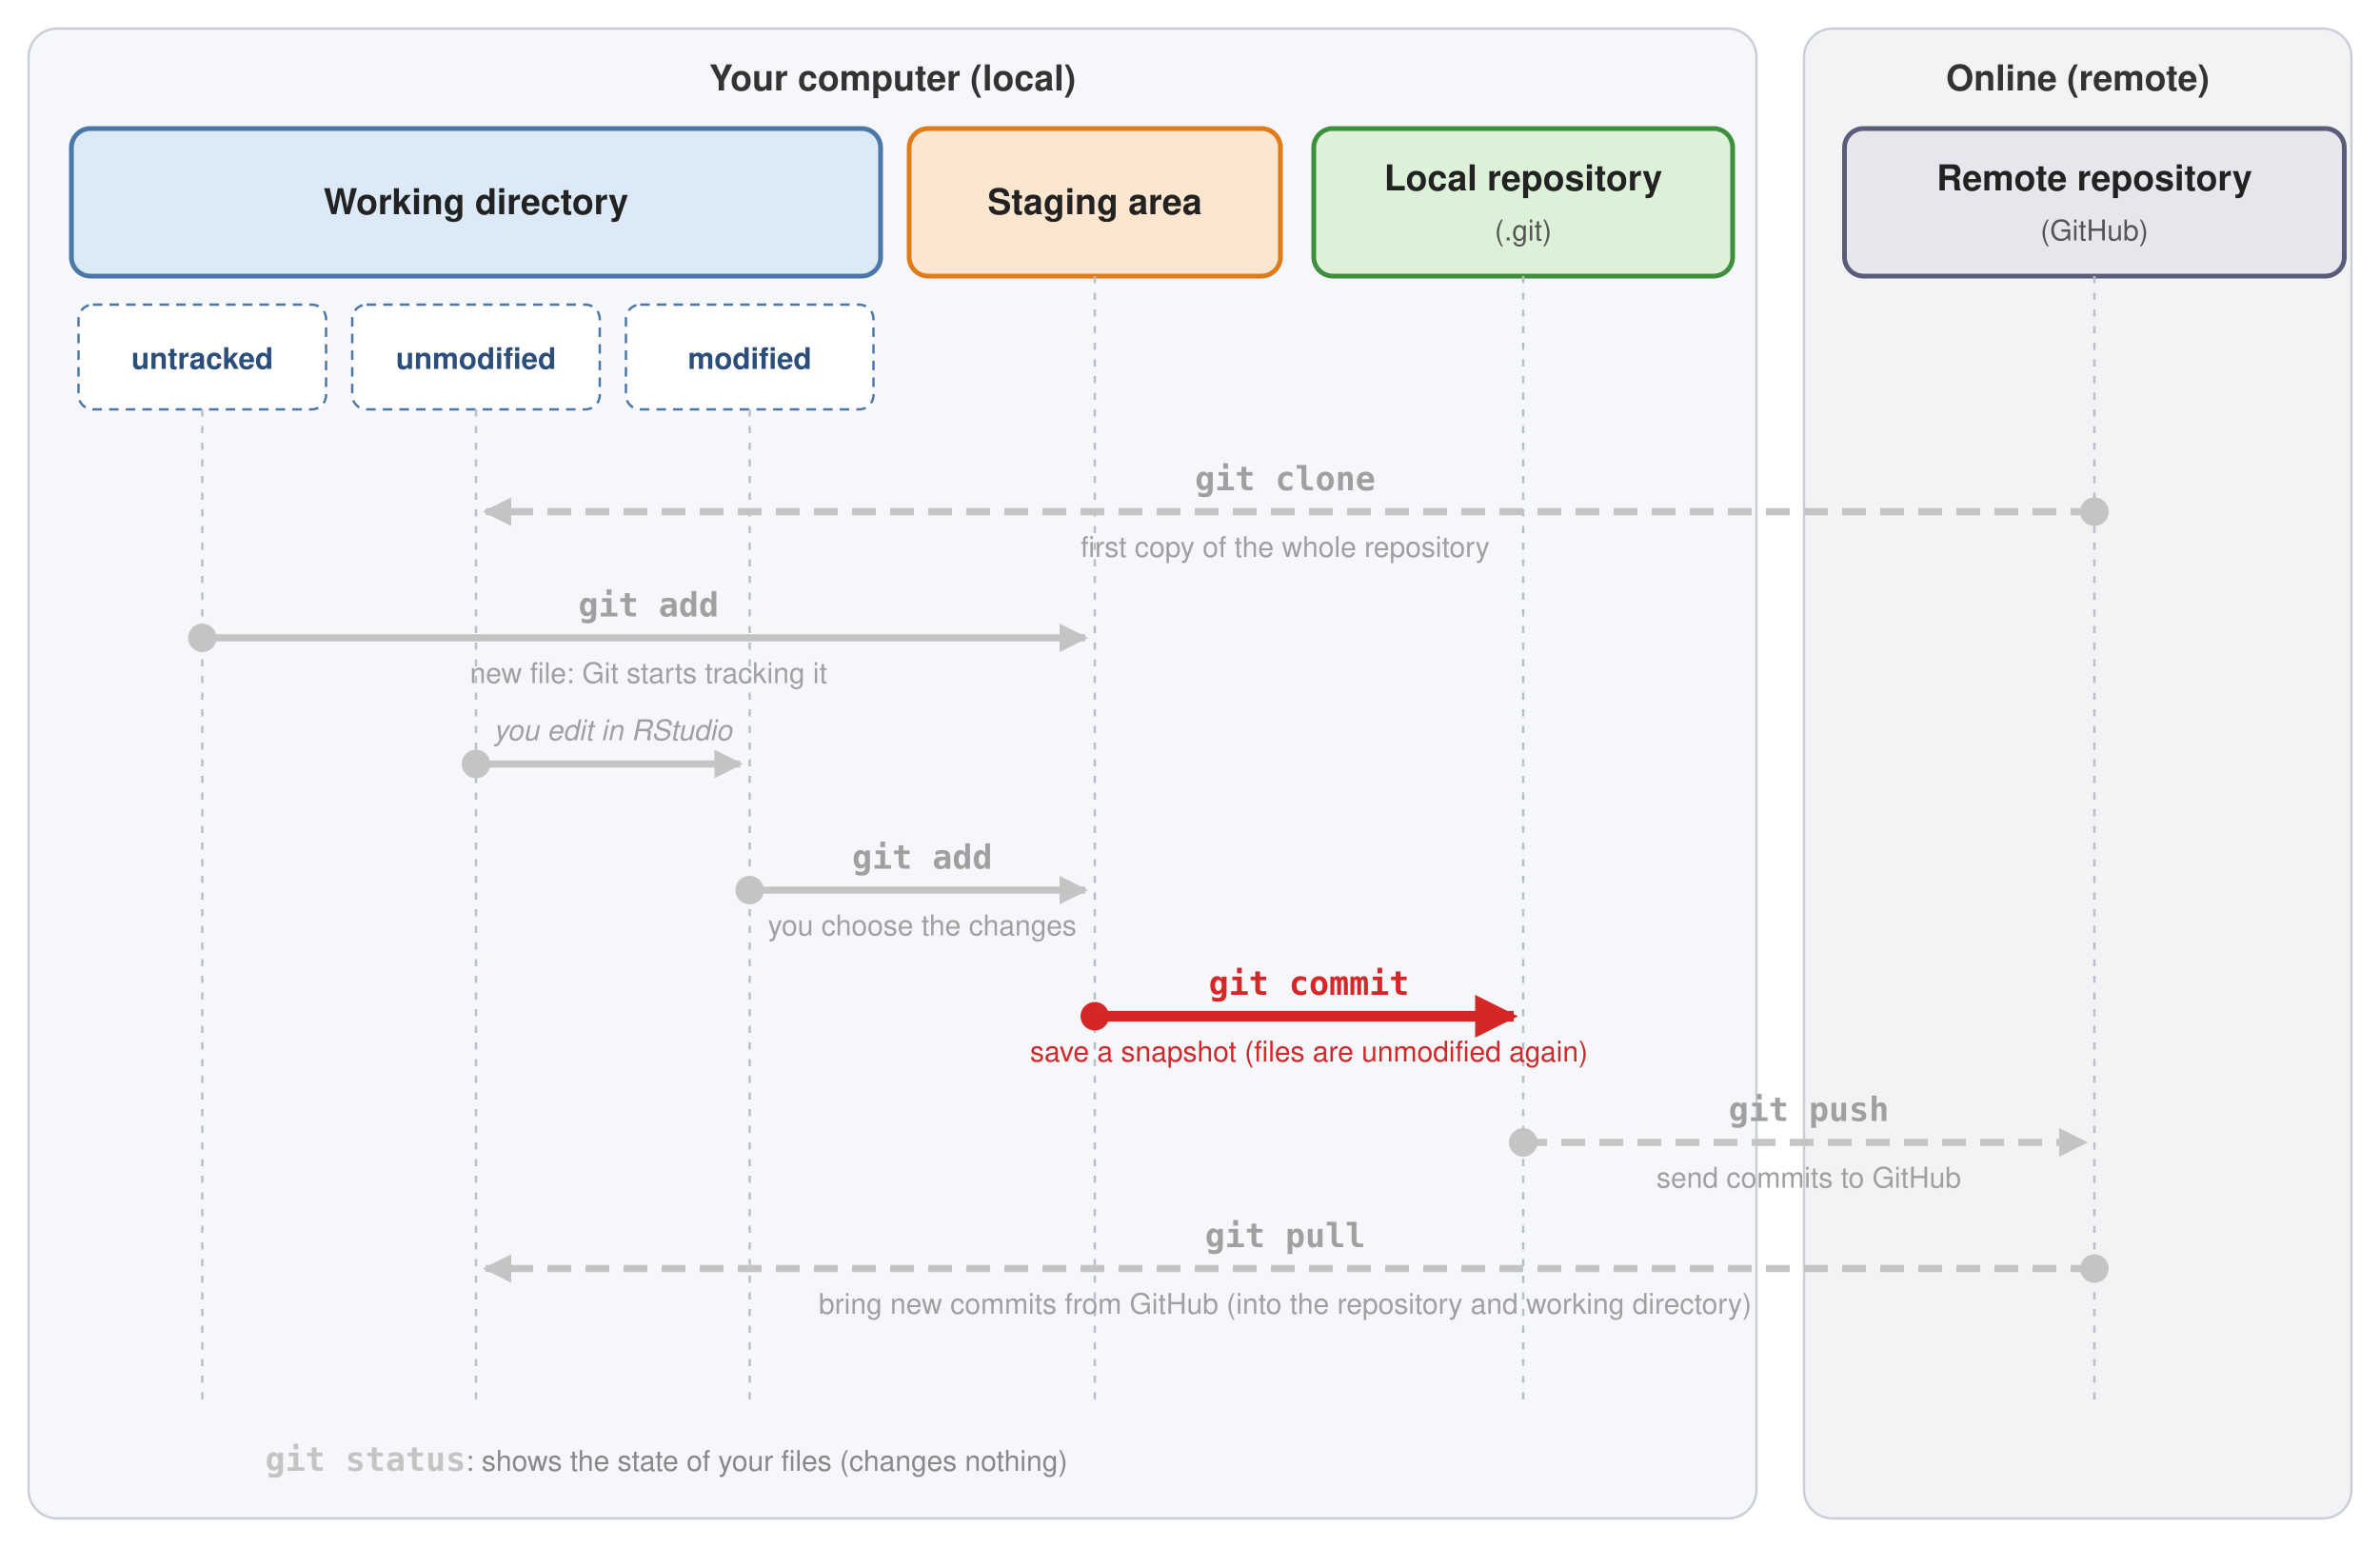
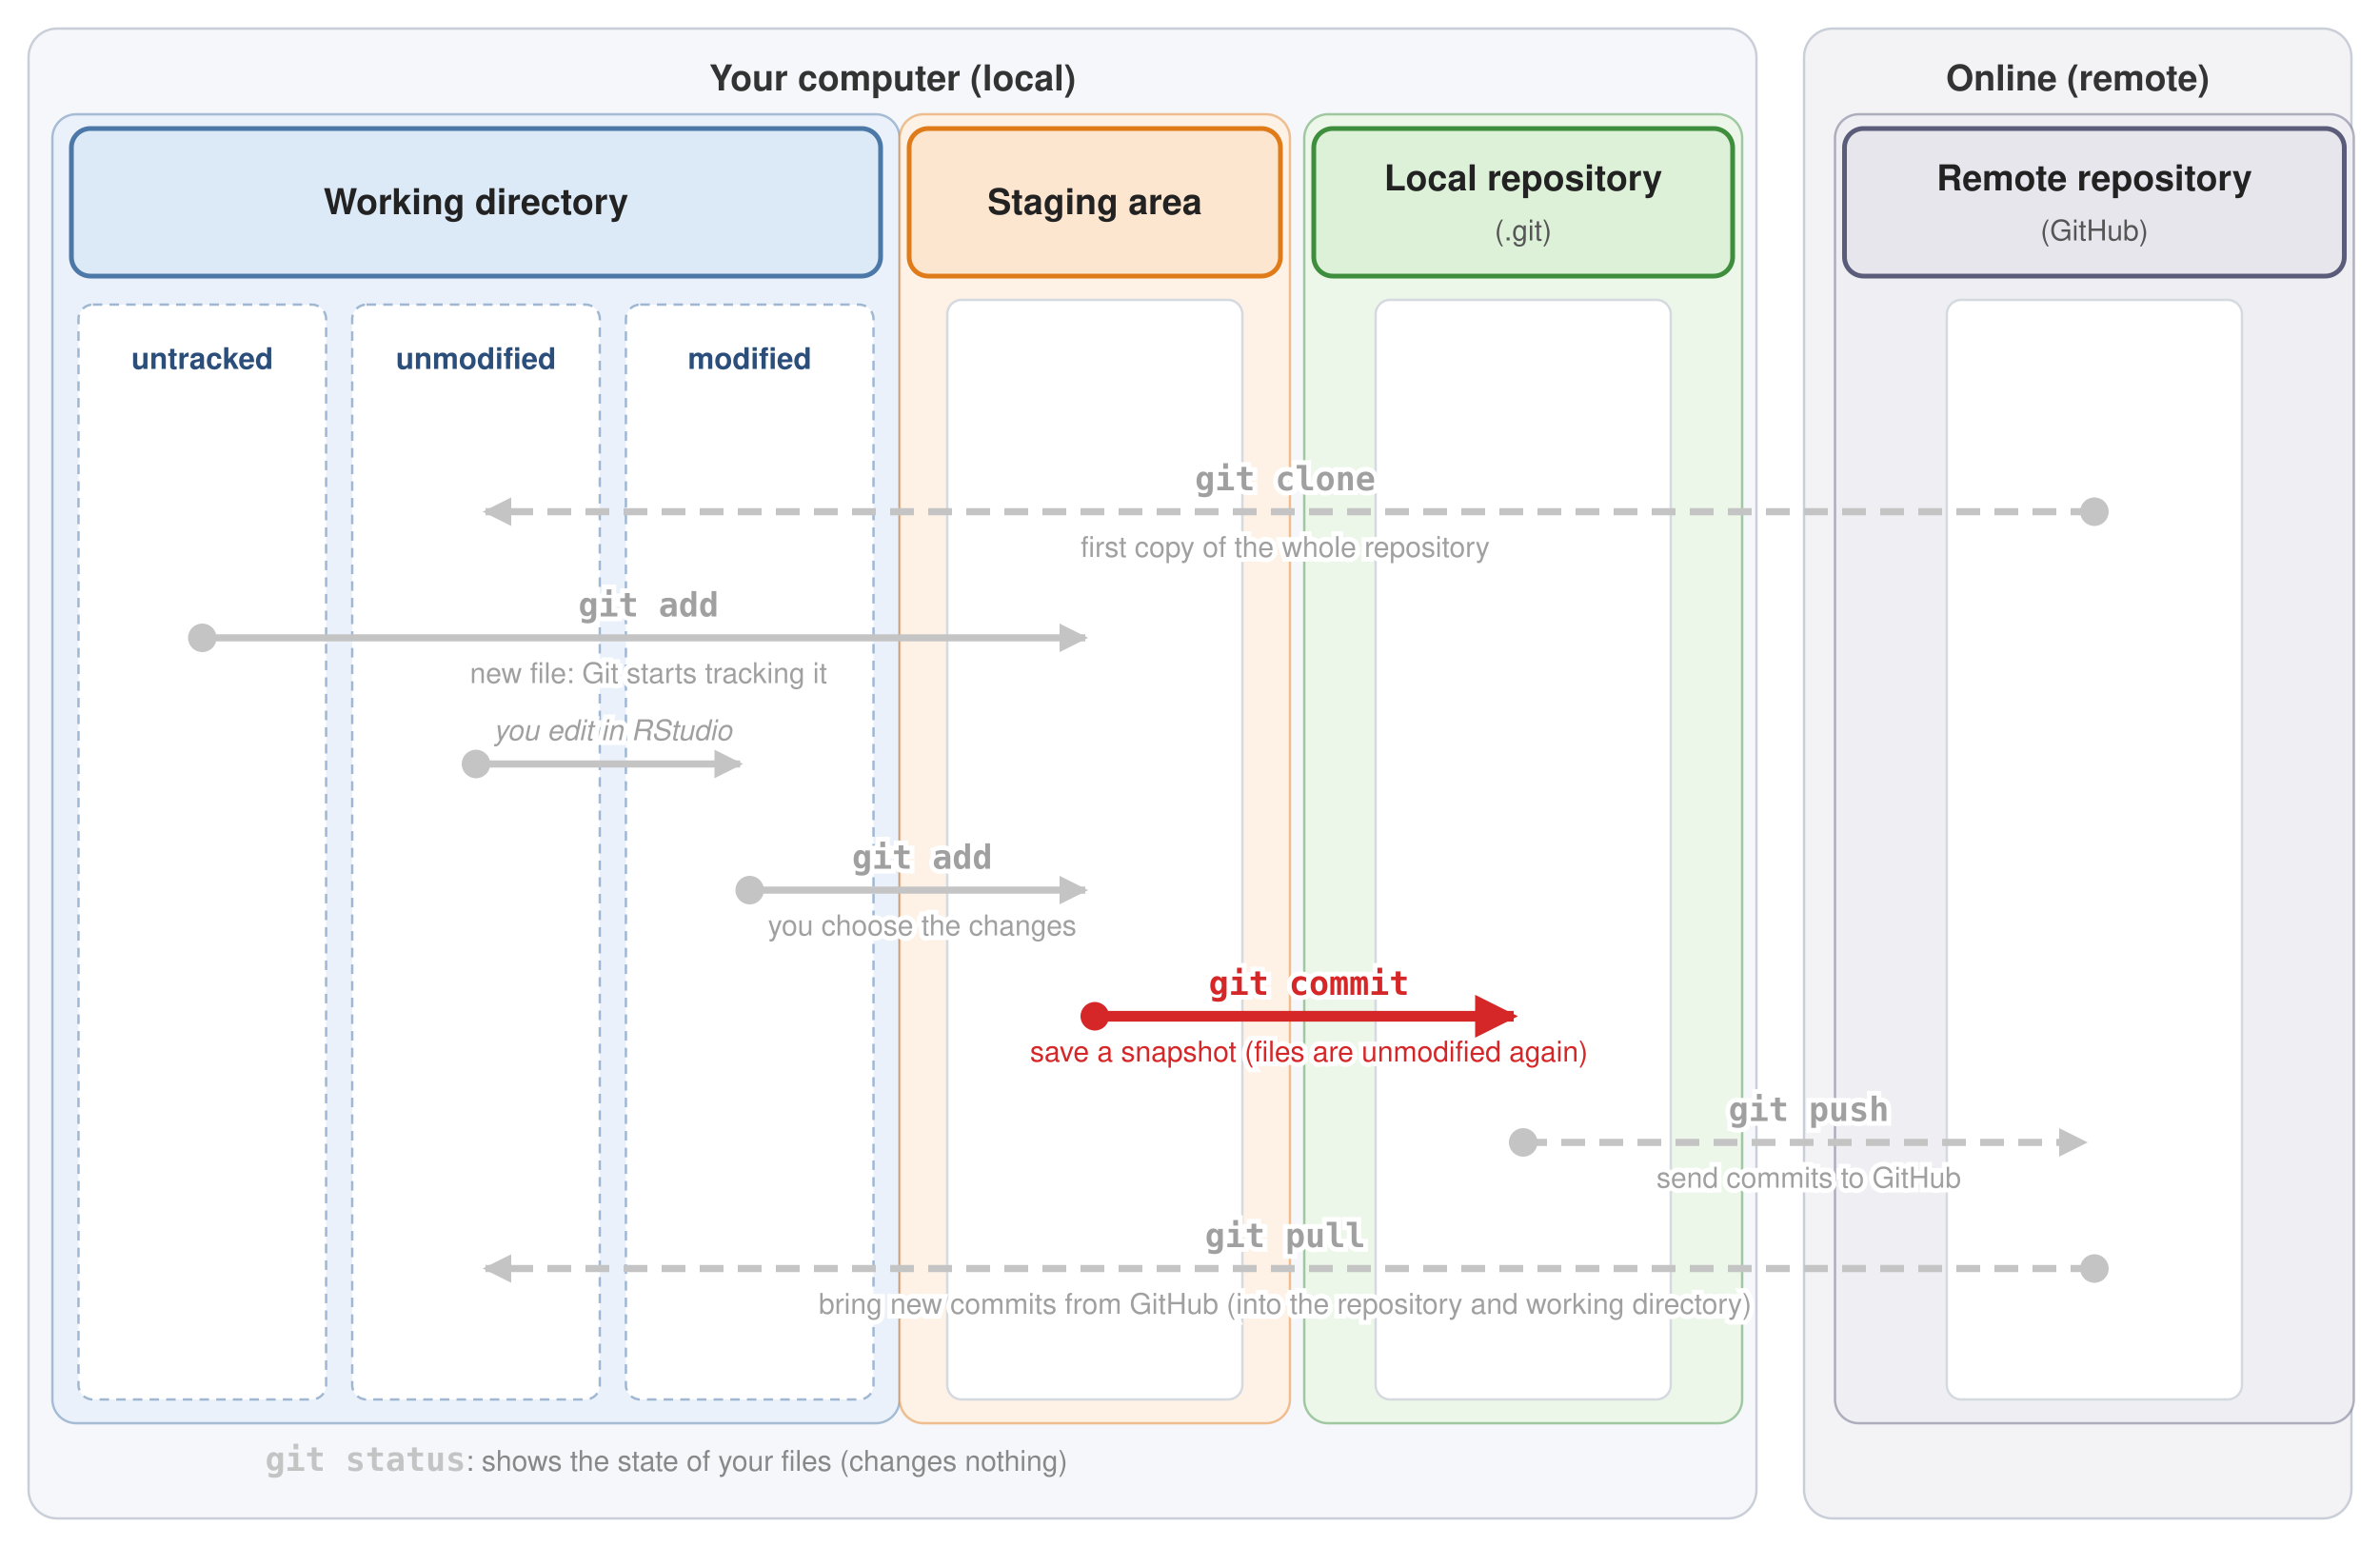
<svg xmlns="http://www.w3.org/2000/svg" width="1000" height="650" viewBox="0 0 1000 650" font-family="Segoe UI, Helvetica, Arial, sans-serif">
  <defs>
    <marker id="mr" viewBox="0 0 10 10" refX="9" refY="5" markerWidth="4" markerHeight="4" orient="auto">
      <path d="M0,0 L10,5 L0,10 z" fill="#D62728" />
    </marker>
    <marker id="ms" viewBox="0 0 10 10" refX="9" refY="5" markerWidth="4" markerHeight="4" orient="auto">
      <path d="M0,0 L10,5 L0,10 z" fill="#C4C4C4" />
    </marker>
    <marker id="mc" viewBox="0 0 10 10" refX="9" refY="5" markerWidth="4" markerHeight="4" orient="auto">
      <path d="M0,0 L10,5 L0,10 z" fill="#333333" />
    </marker>
  </defs>
  <rect width="1000" height="650" fill="white" />
  <rect x="12" y="12" width="726" height="626" rx="12" fill="#F5F7FB" stroke="#C9CED8" />
  <text x="375" y="38" text-anchor="middle" font-size="15" font-weight="600" fill="#333">Your computer (local)</text>
  <rect x="758" y="12" width="230" height="626" rx="12" fill="#F3F3F6" stroke="#C9CED8" />
  <text x="873" y="38" text-anchor="middle" font-size="15" font-weight="600" fill="#333">Online (remote)</text>
+   <rect x="22" y="48" width="356" height="550" rx="10" fill="#EAF1FA" stroke="#4C78A8" stroke-opacity="0.45" />
+   <rect x="378" y="48" width="164" height="550" rx="10" fill="#FEF2E6" stroke="#E07B1A" stroke-opacity="0.45" />
+   <rect x="548" y="48" width="184" height="550" rx="10" fill="#ECF7E9" stroke="#3E8E3E" stroke-opacity="0.45" />
+   <rect x="771" y="48" width="218" height="550" rx="10" fill="#EEEEF3" stroke="#5B5B7A" stroke-opacity="0.45" />
+   <rect x="398" y="126" width="124" height="462" rx="6" fill="white" stroke="#D5D9E0" />
+   <rect x="578" y="126" width="124" height="462" rx="6" fill="white" stroke="#D5D9E0" />
+   <rect x="818" y="126" width="124" height="462" rx="6" fill="white" stroke="#D5D9E0" />
+   <rect x="33" y="128" width="104" height="460" rx="6" fill="white" stroke="#4C78A8" stroke-opacity="0.5" stroke-dasharray="4 3" />
+   <rect x="148" y="128" width="104" height="460" rx="6" fill="white" stroke="#4C78A8" stroke-opacity="0.5" stroke-dasharray="4 3" />
+   <rect x="263" y="128" width="104" height="460" rx="6" fill="white" stroke="#4C78A8" stroke-opacity="0.5" stroke-dasharray="4 3" />
  <rect x="30" y="54" width="340" height="62" rx="8" fill="#DCE9F7" stroke="#4C78A8" stroke-width="2" />
  <text x="200.0" y="90" text-anchor="middle" font-size="15" font-weight="700" fill="#222">Working directory</text>
  <rect x="382" y="54" width="156" height="62" rx="8" fill="#FDE6CF" stroke="#E07B1A" stroke-width="2" />
  <text x="460.0" y="90" text-anchor="middle" font-size="15" font-weight="700" fill="#222">Staging area</text>
  <rect x="552" y="54" width="176" height="62" rx="8" fill="#DDF0D8" stroke="#3E8E3E" stroke-width="2" />
  <text x="640.0" y="80" text-anchor="middle" font-size="15" font-weight="700" fill="#222">Local repository</text>
  <text x="640.0" y="101" text-anchor="middle" font-size="12" fill="#555">(.git)</text>
  <rect x="775" y="54" width="210" height="62" rx="8" fill="#E6E6EC" stroke="#5B5B7A" stroke-width="2" />
  <text x="880.0" y="80" text-anchor="middle" font-size="15" font-weight="700" fill="#222">Remote repository</text>
  <text x="880.0" y="101" text-anchor="middle" font-size="12" fill="#555">(GitHub)</text>
-   <rect x="33" y="128" width="104" height="44" rx="6" fill="white" stroke="#4C78A8" stroke-dasharray="4 3" />
  <text x="85" y="155" text-anchor="middle" font-size="12.5" font-weight="600" fill="#2b4f7a">untracked</text>
-   <rect x="148" y="128" width="104" height="44" rx="6" fill="white" stroke="#4C78A8" stroke-dasharray="4 3" />
  <text x="200" y="155" text-anchor="middle" font-size="12.5" font-weight="600" fill="#2b4f7a">unmodified</text>
-   <rect x="263" y="128" width="104" height="44" rx="6" fill="white" stroke="#4C78A8" stroke-dasharray="4 3" />
  <text x="315" y="155" text-anchor="middle" font-size="12.5" font-weight="600" fill="#2b4f7a">modified</text>
-   <line x1="85" y1="172" x2="85" y2="590" stroke="#B9BFCA" stroke-dasharray="3 4" />
-   <line x1="200" y1="172" x2="200" y2="590" stroke="#B9BFCA" stroke-dasharray="3 4" />
-   <line x1="315" y1="172" x2="315" y2="590" stroke="#B9BFCA" stroke-dasharray="3 4" />
-   <line x1="460" y1="116" x2="460" y2="590" stroke="#B9BFCA" stroke-dasharray="3 4" />
-   <line x1="640" y1="116" x2="640" y2="590" stroke="#B9BFCA" stroke-dasharray="3 4" />
-   <line x1="880" y1="116" x2="880" y2="590" stroke="#B9BFCA" stroke-dasharray="3 4" />
  <text x="280" y="618" text-anchor="middle" font-size="14" font-weight="700" font-family="Consolas, monospace" fill="#C4C4C4">git status<tspan font-family="Segoe UI, Helvetica, Arial, sans-serif" font-weight="400" font-size="12" fill="#888"> : shows the state of your files (changes nothing)</tspan>
  </text>
  <circle cx="880" cy="215" r="6" fill="#C4C4C4" />
  <line x1="880" y1="215" x2="204" y2="215" stroke="#C4C4C4" stroke-width="3" stroke-dasharray="10 6" marker-end="url(#ms)" />
-   <text x="540.0" y="206" text-anchor="middle" font-size="14" font-weight="700" font-family="Consolas, monospace" fill="#A0A0A0">git clone</text>
-   <text x="540.0" y="234" text-anchor="middle" font-size="12" fill="#A0A0A0">first copy of the whole repository</text>
+   <text x="540.0" y="206" text-anchor="middle" font-size="14" font-weight="700" font-family="Consolas, monospace" stroke="white" stroke-width="4" paint-order="stroke" fill="#A0A0A0">git clone</text>
+   <text x="540.0" y="234" text-anchor="middle" font-size="12" stroke="white" stroke-width="4" paint-order="stroke" fill="#A0A0A0">first copy of the whole repository</text>
  <circle cx="85" cy="268" r="6" fill="#C4C4C4" />
  <line x1="85" y1="268" x2="456" y2="268" stroke="#C4C4C4" stroke-width="3" marker-end="url(#ms)" />
-   <text x="272.5" y="259" text-anchor="middle" font-size="14" font-weight="700" font-family="Consolas, monospace" fill="#A0A0A0">git add</text>
-   <text x="272.5" y="287" text-anchor="middle" font-size="12" fill="#A0A0A0">new file: Git starts tracking it</text>
+   <text x="272.5" y="259" text-anchor="middle" font-size="14" font-weight="700" font-family="Consolas, monospace" stroke="white" stroke-width="4" paint-order="stroke" fill="#A0A0A0">git add</text>
+   <text x="272.5" y="287" text-anchor="middle" font-size="12" stroke="white" stroke-width="4" paint-order="stroke" fill="#A0A0A0">new file: Git starts tracking it</text>
  <circle cx="200" cy="321" r="6" fill="#C4C4C4" />
  <line x1="200" y1="321" x2="311" y2="321" stroke="#C4C4C4" stroke-width="3" marker-end="url(#ms)" />
-   <text x="257.5" y="311" text-anchor="middle" font-size="12" fill="#A0A0A0" font-style="italic">you edit in RStudio</text>
+   <text x="257.5" y="311" text-anchor="middle" font-size="12" stroke="white" stroke-width="4" paint-order="stroke" fill="#A0A0A0" font-style="italic">you edit in RStudio</text>
  <circle cx="315" cy="374" r="6" fill="#C4C4C4" />
  <line x1="315" y1="374" x2="456" y2="374" stroke="#C4C4C4" stroke-width="3" marker-end="url(#ms)" />
-   <text x="387.5" y="365" text-anchor="middle" font-size="14" font-weight="700" font-family="Consolas, monospace" fill="#A0A0A0">git add</text>
-   <text x="387.5" y="393" text-anchor="middle" font-size="12" fill="#A0A0A0">you choose the changes</text>
+   <text x="387.5" y="365" text-anchor="middle" font-size="14" font-weight="700" font-family="Consolas, monospace" stroke="white" stroke-width="4" paint-order="stroke" fill="#A0A0A0">git add</text>
+   <text x="387.5" y="393" text-anchor="middle" font-size="12" stroke="white" stroke-width="4" paint-order="stroke" fill="#A0A0A0">you choose the changes</text>
  <circle cx="460" cy="427" r="6" fill="#D62728" />
  <line x1="460" y1="427" x2="636" y2="427" stroke="#D62728" stroke-width="4.5" marker-end="url(#mr)" />
-   <text x="550.0" y="418" text-anchor="middle" font-size="14" font-weight="700" font-family="Consolas, monospace" fill="#D62728">git commit</text>
-   <text x="550.0" y="446" text-anchor="middle" font-size="12" fill="#D62728">save a snapshot (files are unmodified again)</text>
+   <text x="550.0" y="418" text-anchor="middle" font-size="14" font-weight="700" font-family="Consolas, monospace" stroke="white" stroke-width="4" paint-order="stroke" fill="#D62728">git commit</text>
+   <text x="550.0" y="446" text-anchor="middle" font-size="12" stroke="white" stroke-width="4" paint-order="stroke" fill="#D62728">save a snapshot (files are unmodified again)</text>
  <circle cx="640" cy="480" r="6" fill="#C4C4C4" />
  <line x1="640" y1="480" x2="876" y2="480" stroke="#C4C4C4" stroke-width="3" stroke-dasharray="10 6" marker-end="url(#ms)" />
-   <text x="760.0" y="471" text-anchor="middle" font-size="14" font-weight="700" font-family="Consolas, monospace" fill="#A0A0A0">git push</text>
-   <text x="760.0" y="499" text-anchor="middle" font-size="12" fill="#A0A0A0">send commits to GitHub</text>
+   <text x="760.0" y="471" text-anchor="middle" font-size="14" font-weight="700" font-family="Consolas, monospace" stroke="white" stroke-width="4" paint-order="stroke" fill="#A0A0A0">git push</text>
+   <text x="760.0" y="499" text-anchor="middle" font-size="12" stroke="white" stroke-width="4" paint-order="stroke" fill="#A0A0A0">send commits to GitHub</text>
  <circle cx="880" cy="533" r="6" fill="#C4C4C4" />
  <line x1="880" y1="533" x2="204" y2="533" stroke="#C4C4C4" stroke-width="3" stroke-dasharray="10 6" marker-end="url(#ms)" />
-   <text x="540.0" y="524" text-anchor="middle" font-size="14" font-weight="700" font-family="Consolas, monospace" fill="#A0A0A0">git pull</text>
-   <text x="540.0" y="552" text-anchor="middle" font-size="12" fill="#A0A0A0">bring new commits from GitHub (into the repository and working directory)</text>
+   <text x="540.0" y="524" text-anchor="middle" font-size="14" font-weight="700" font-family="Consolas, monospace" stroke="white" stroke-width="4" paint-order="stroke" fill="#A0A0A0">git pull</text>
+   <text x="540.0" y="552" text-anchor="middle" font-size="12" stroke="white" stroke-width="4" paint-order="stroke" fill="#A0A0A0">bring new commits from GitHub (into the repository and working directory)</text>
</svg>
